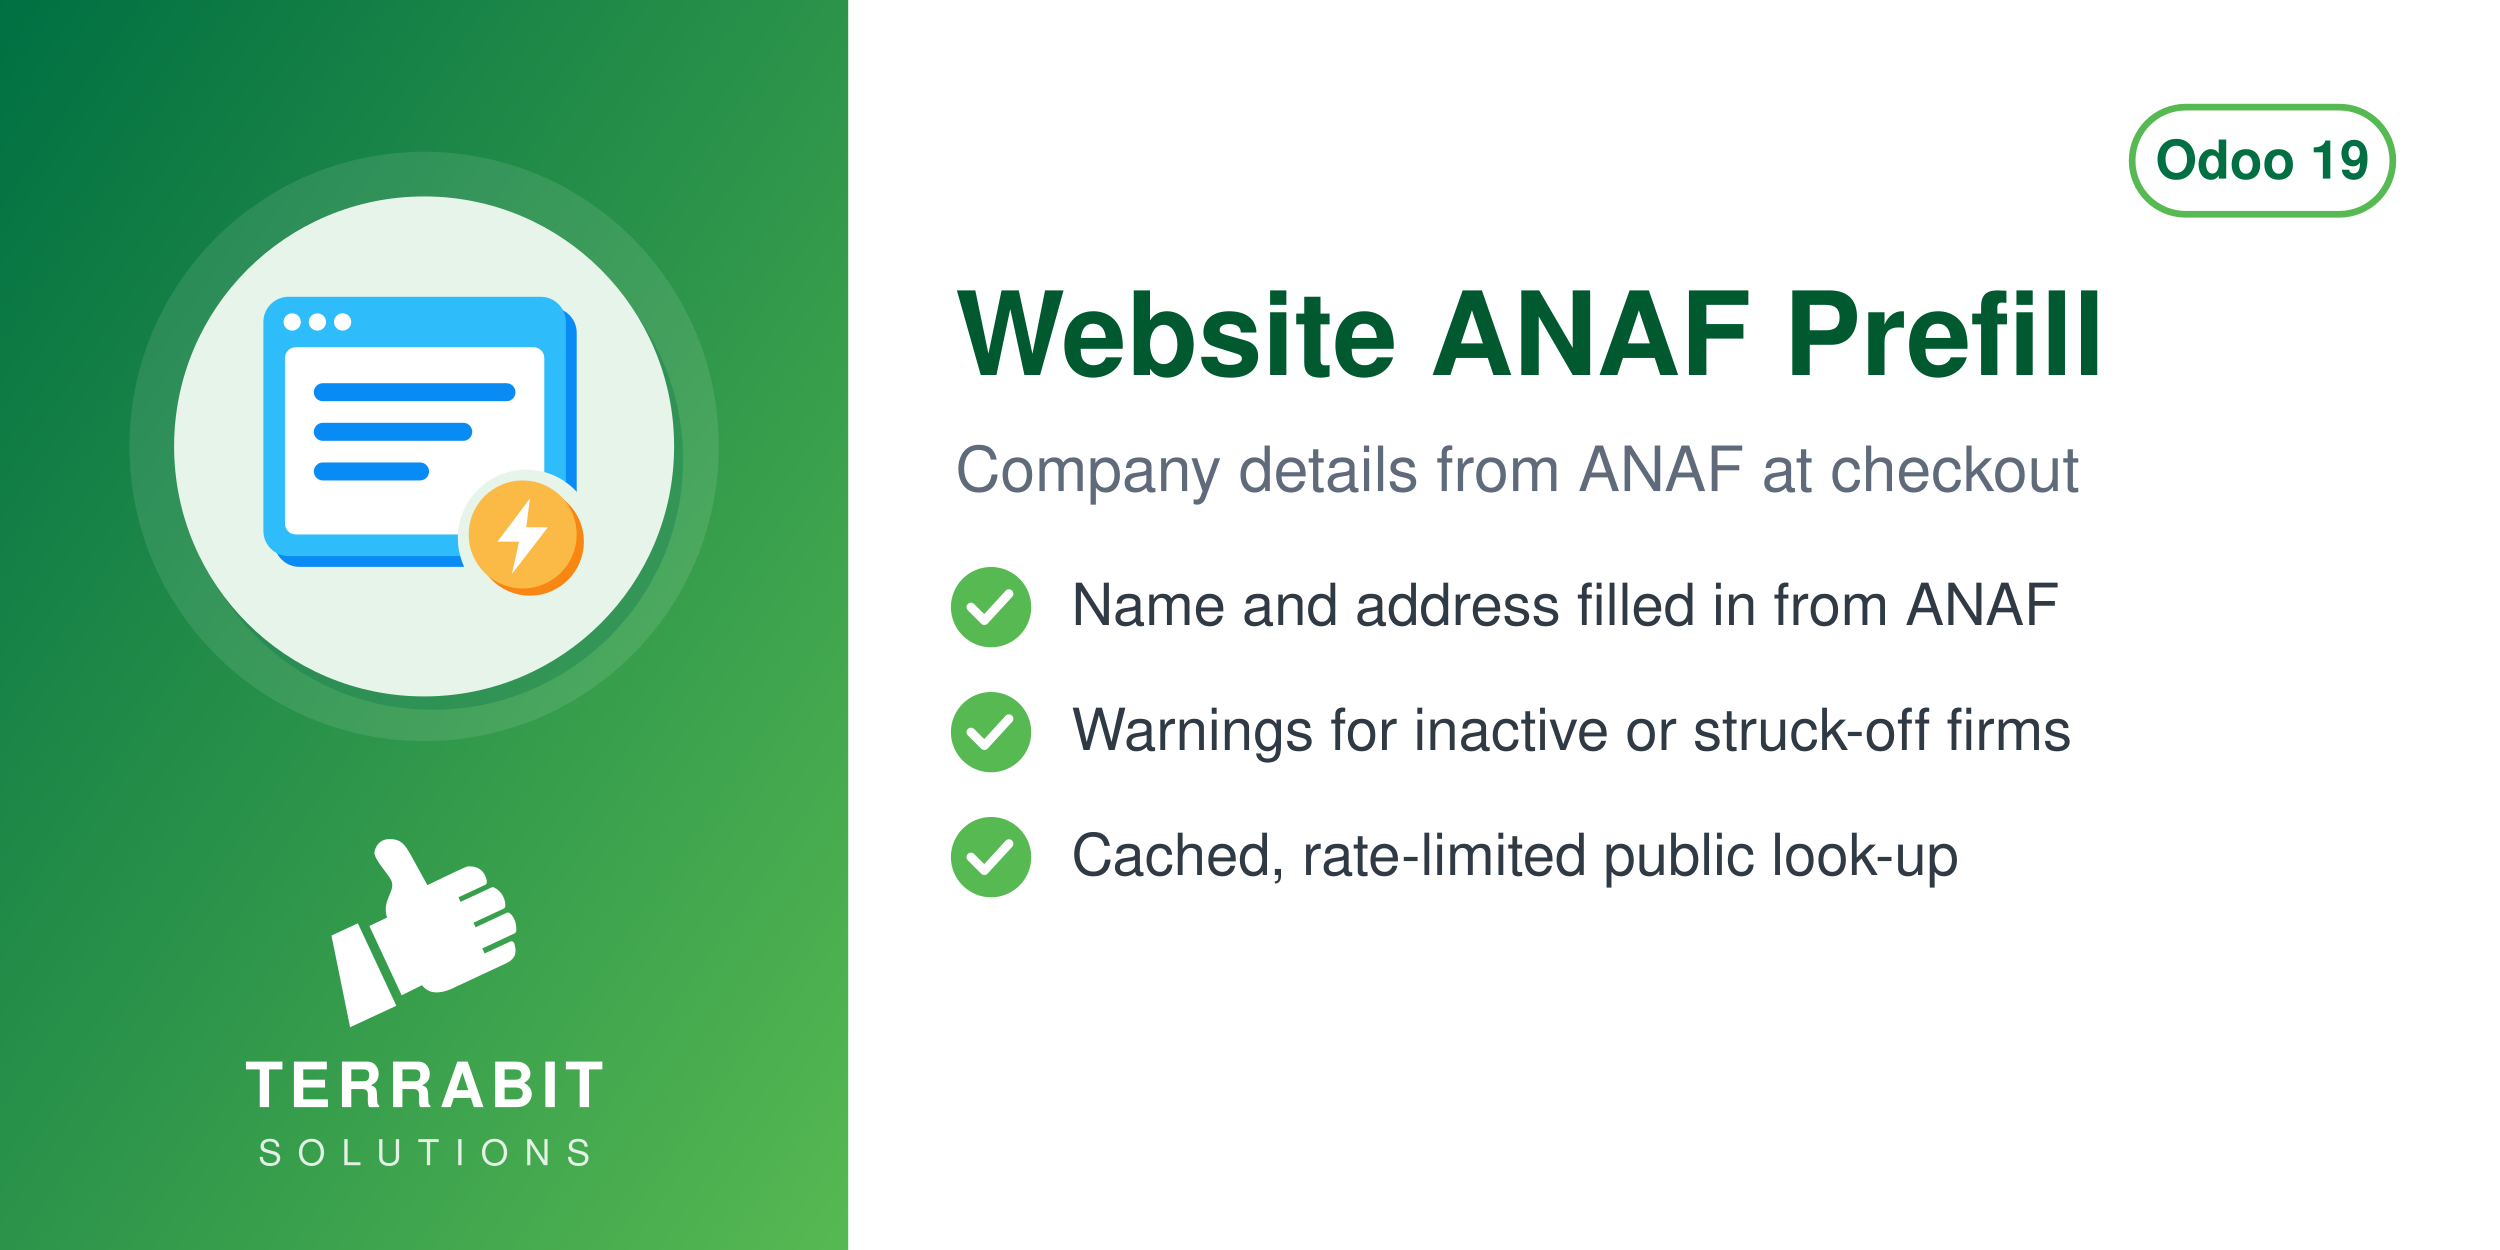
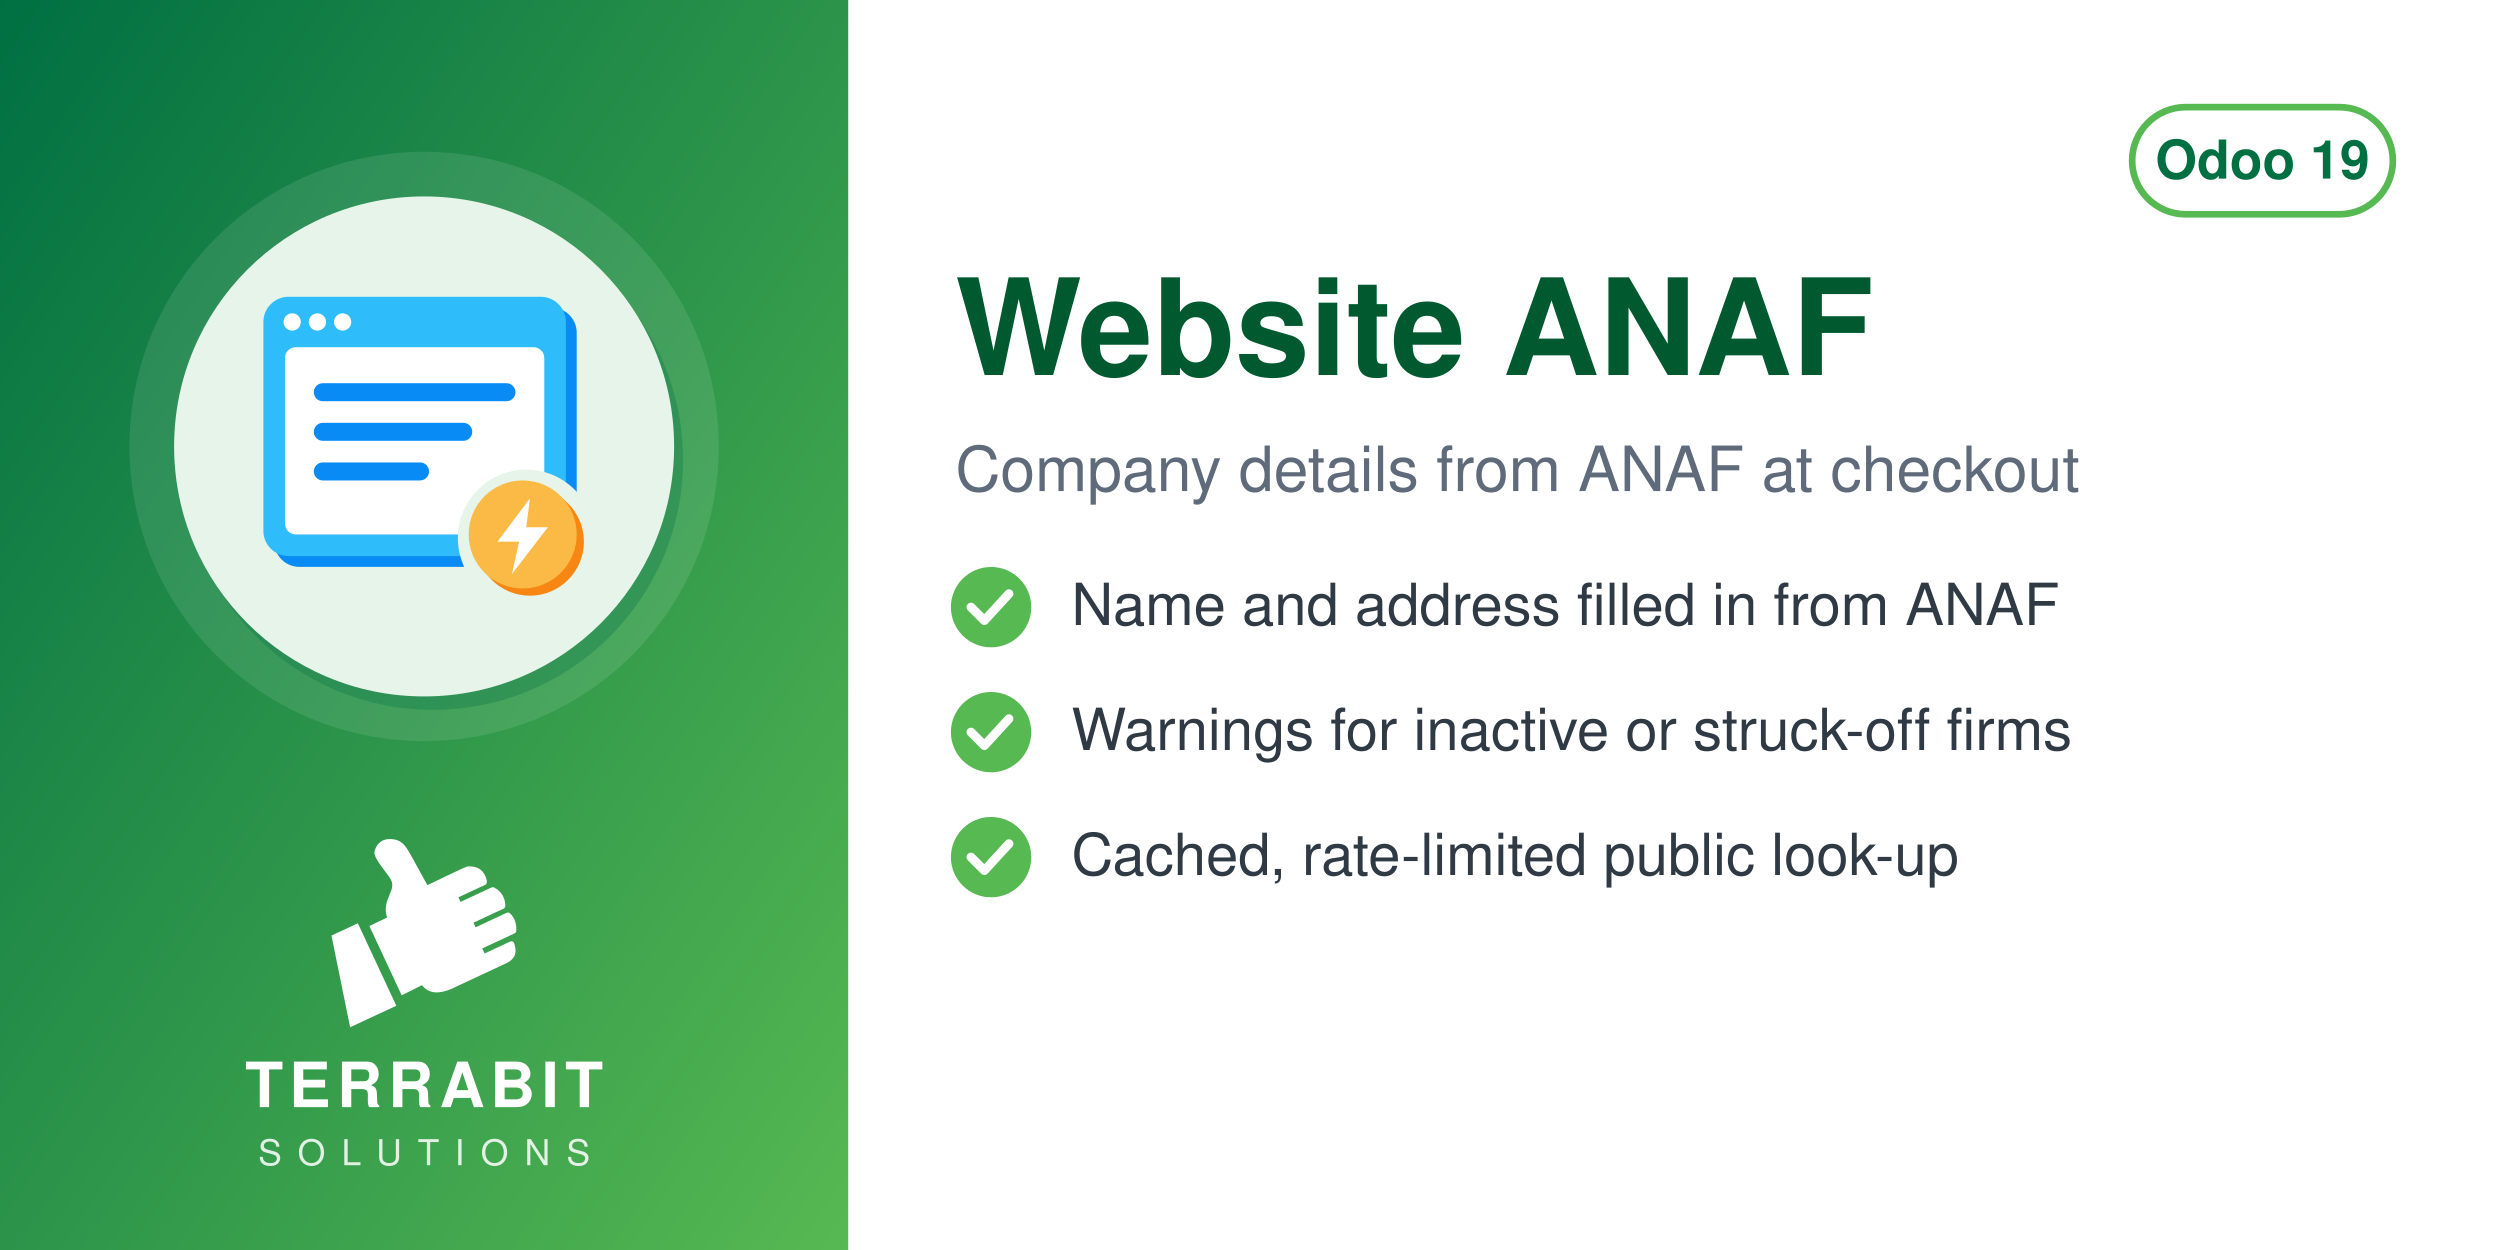
<svg xmlns="http://www.w3.org/2000/svg" width="560" height="280" viewBox="0 0 560 280">
  <defs>
    <linearGradient id="g" x1="0" y1="0" x2="1" y2="1">
      <stop offset="0" stop-color="#006F42" />
      <stop offset="1" stop-color="#57B952" />
    </linearGradient>
  </defs>
  <rect width="560" height="280" fill="#FFFFFF" />
  <rect width="190" height="280" fill="url(#g)" />
  <circle cx="95.0" cy="100" r="66" fill="white" opacity="0.10" />
  <circle cx="97.0" cy="103" r="56" fill="#006F42" opacity="0.30" />
  <circle cx="95.0" cy="100" r="56" fill="#E6F4EA" />
  <svg x="54.0" y="59.0" width="82" height="82" viewBox="0 0 100 100" preserveAspectRatio="xMidYMid meet">
    <g transform="translate(2.16,-0.72) scale(0.9838)">
      <defs>
        <mask id="mi-cut" maskUnits="userSpaceOnUse" x="-20" y="-20" width="140" height="140">
          <rect x="-20" y="-20" width="140" height="140" fill="#fff" />
          <circle cx="77" cy="77" r="19" fill="#000" />
        </mask>
      </defs>
      <g mask="url(#mi-cut)">
        <g transform="translate(3,3)" fill="#088BF5">
          <rect x="4" y="10" width="84" height="72" rx="7" />
        </g>
        <g fill="#2EBCFA">
          <rect x="4" y="10" width="84" height="72" rx="7" />
        </g>
        <rect x="10" y="24" width="72" height="52" rx="3" fill="#FFFFFF" />
        <g fill="#FFFFFF">
          <circle cx="12" cy="17" r="2.4" />
          <circle cx="19" cy="17" r="2.4" />
          <circle cx="26" cy="17" r="2.4" />
        </g>
        <rect x="18" y="34" width="56" height="5" rx="2.5" fill="#088BF5" />
        <rect x="18" y="45" width="44" height="5" rx="2.5" fill="#088BF5" />
        <rect x="18" y="56" width="32" height="5" rx="2.5" fill="#088BF5" />
      </g>
      <circle cx="78" cy="78" r="15" fill="#F78613" />
      <circle cx="76" cy="76" r="15" fill="#FBB945" />
      <path d="M78,66 L69,78 H75 L73,87 L83,74 H77z" fill="#FFFFFF" />
    </g>
  </svg>
  <svg x="72.0" y="186" width="46" height="46" viewBox="4045 2535 3400 3400" preserveAspectRatio="xMidYMid meet">
    <path fill="#FFFFFF" d="M4648.32 4073.59l636.59 1365.17 -765.09 355.96 -308.63 -1517.87 437.13 -203.26zm725.61 1192.32l336.75 -167.88c105.65,140.85 282.69,170.72 576.82,18.8l819.92 -382.33c181.4,-90.13 164.26,-214.57 130.07,-328.43 -4.28,-14.25 -13.68,-24.81 -27.34,-30.7 -13.67,-5.89 -27.61,-5.11 -41.09,1.18l-422.32 196.93 -39.04 -83.72 538.07 -250.91c16.64,-7.76 24.7,-27.69 25.58,-46.04 6.48,-134.33 -44.36,-230.89 -105.84,-285.23 -15.2,-13.44 -35.71,-15.59 -54.12,-7l-513.92 239.64 -35.6 -76.34 506.31 -236.1c17.69,-8.25 22.52,-36.93 21.83,-56.45 -4.1,-117.31 -67.62,-232.74 -187.72,-290.66 -13.94,-6.72 -28.64,-6.36 -42.69,0.19l-511.21 238.38 -35.37 -75.86 448.98 -209.36c20.44,-9.53 25.81,-42.28 21.02,-64.32 -41.02,-189.07 -167.92,-247.8 -318.14,-237.87 -29.39,1.94 -589.86,273.16 -665.95,310.54l-281.84 -513.57c-59.06,-93.13 -112.7,-221.7 -276.47,-245.13 -211.24,-30.22 -291.56,94.38 -316.89,203.13 -25.32,108.75 223.84,365.99 276.05,473.69 85.52,184.27 -161.86,318.11 -68.41,617.99l-292.54 139.94 535.09 1147.51z" />
  </svg>
  <text x="95.0" y="248" text-anchor="middle" font-family="Helvetica,Arial,sans-serif" font-size="14" font-weight="800" letter-spacing="1.4" fill="white">TERRABIT</text>
  <text x="95.0" y="261" text-anchor="middle" font-family="Helvetica,Arial,sans-serif" font-size="8" font-weight="500" letter-spacing="3.6" fill="white" opacity="0.85">SOLUTIONS</text>
  <g>
    <rect x="477.6" y="24" width="58.4" height="24" rx="12" fill="none" stroke="#57B952" stroke-width="1.5" />
    <text x="506.8" y="40" text-anchor="middle" font-family="Helvetica,Arial,sans-serif" font-size="12" font-weight="700" fill="#006F42">Odoo 19</text>
  </g>
-   <text x="214" y="84" font-family="Helvetica,Arial,sans-serif" font-size="26" font-weight="700" fill="#00592F">Website ANAF Prefill</text>
+   <text x="214" y="84" font-family="Helvetica,Arial,sans-serif" font-size="30" font-weight="700" fill="#00592F">Website ANAF</text>
  <text x="214" y="110" font-family="Helvetica,Arial,sans-serif" font-size="14" fill="#5F6B7A">Company details from ANAF at checkout</text>
  <circle cx="222" cy="136" r="9" fill="#57B952" />
  <path d="M217.5 136 l3 3 l5.5 -6" fill="none" stroke="white" stroke-width="2" stroke-linecap="round" stroke-linejoin="round" />
  <text x="240" y="140" font-family="Helvetica,Arial,sans-serif" font-size="13" fill="#2F3A45">Name and address filled in from ANAF</text>
  <circle cx="222" cy="164" r="9" fill="#57B952" />
  <path d="M217.5 164 l3 3 l5.5 -6" fill="none" stroke="white" stroke-width="2" stroke-linecap="round" stroke-linejoin="round" />
  <text x="240" y="168" font-family="Helvetica,Arial,sans-serif" font-size="13" fill="#2F3A45">Warnings for inactive or struck-off firms</text>
  <circle cx="222" cy="192" r="9" fill="#57B952" />
  <path d="M217.5 192 l3 3 l5.5 -6" fill="none" stroke="white" stroke-width="2" stroke-linecap="round" stroke-linejoin="round" />
  <text x="240" y="196" font-family="Helvetica,Arial,sans-serif" font-size="13" fill="#2F3A45">Cached, rate-limited public look-up</text>
</svg>
